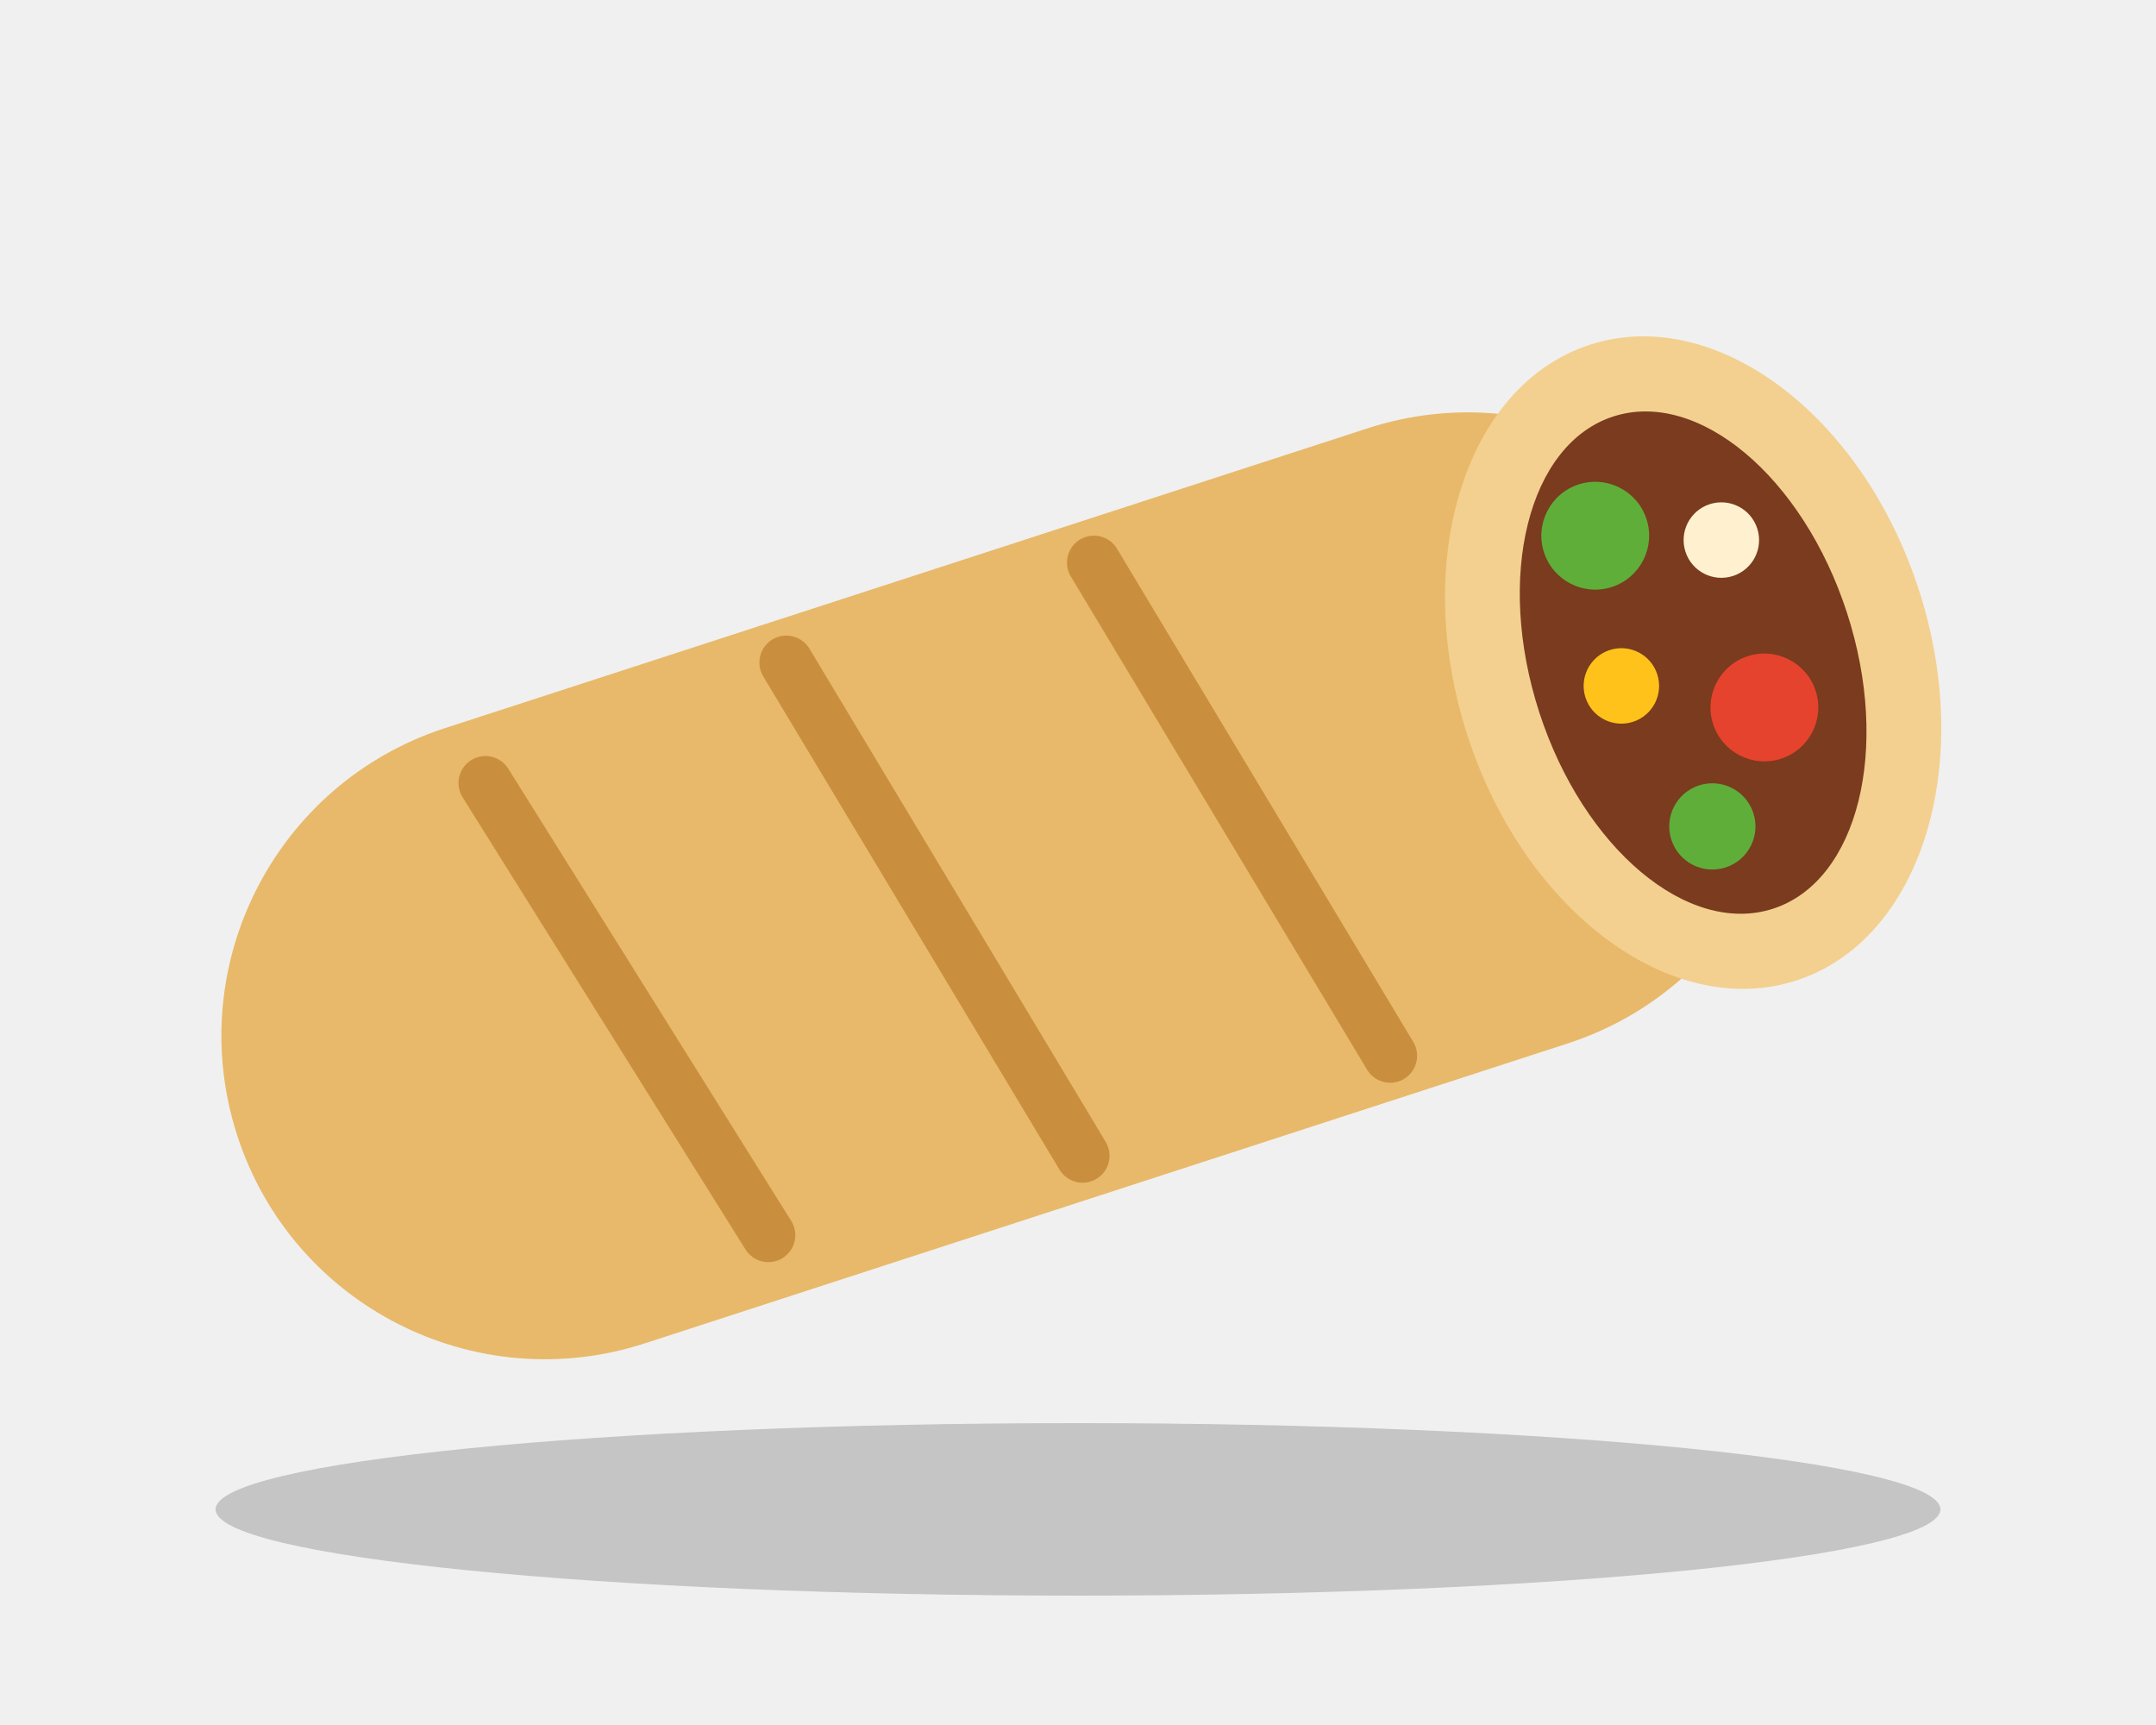
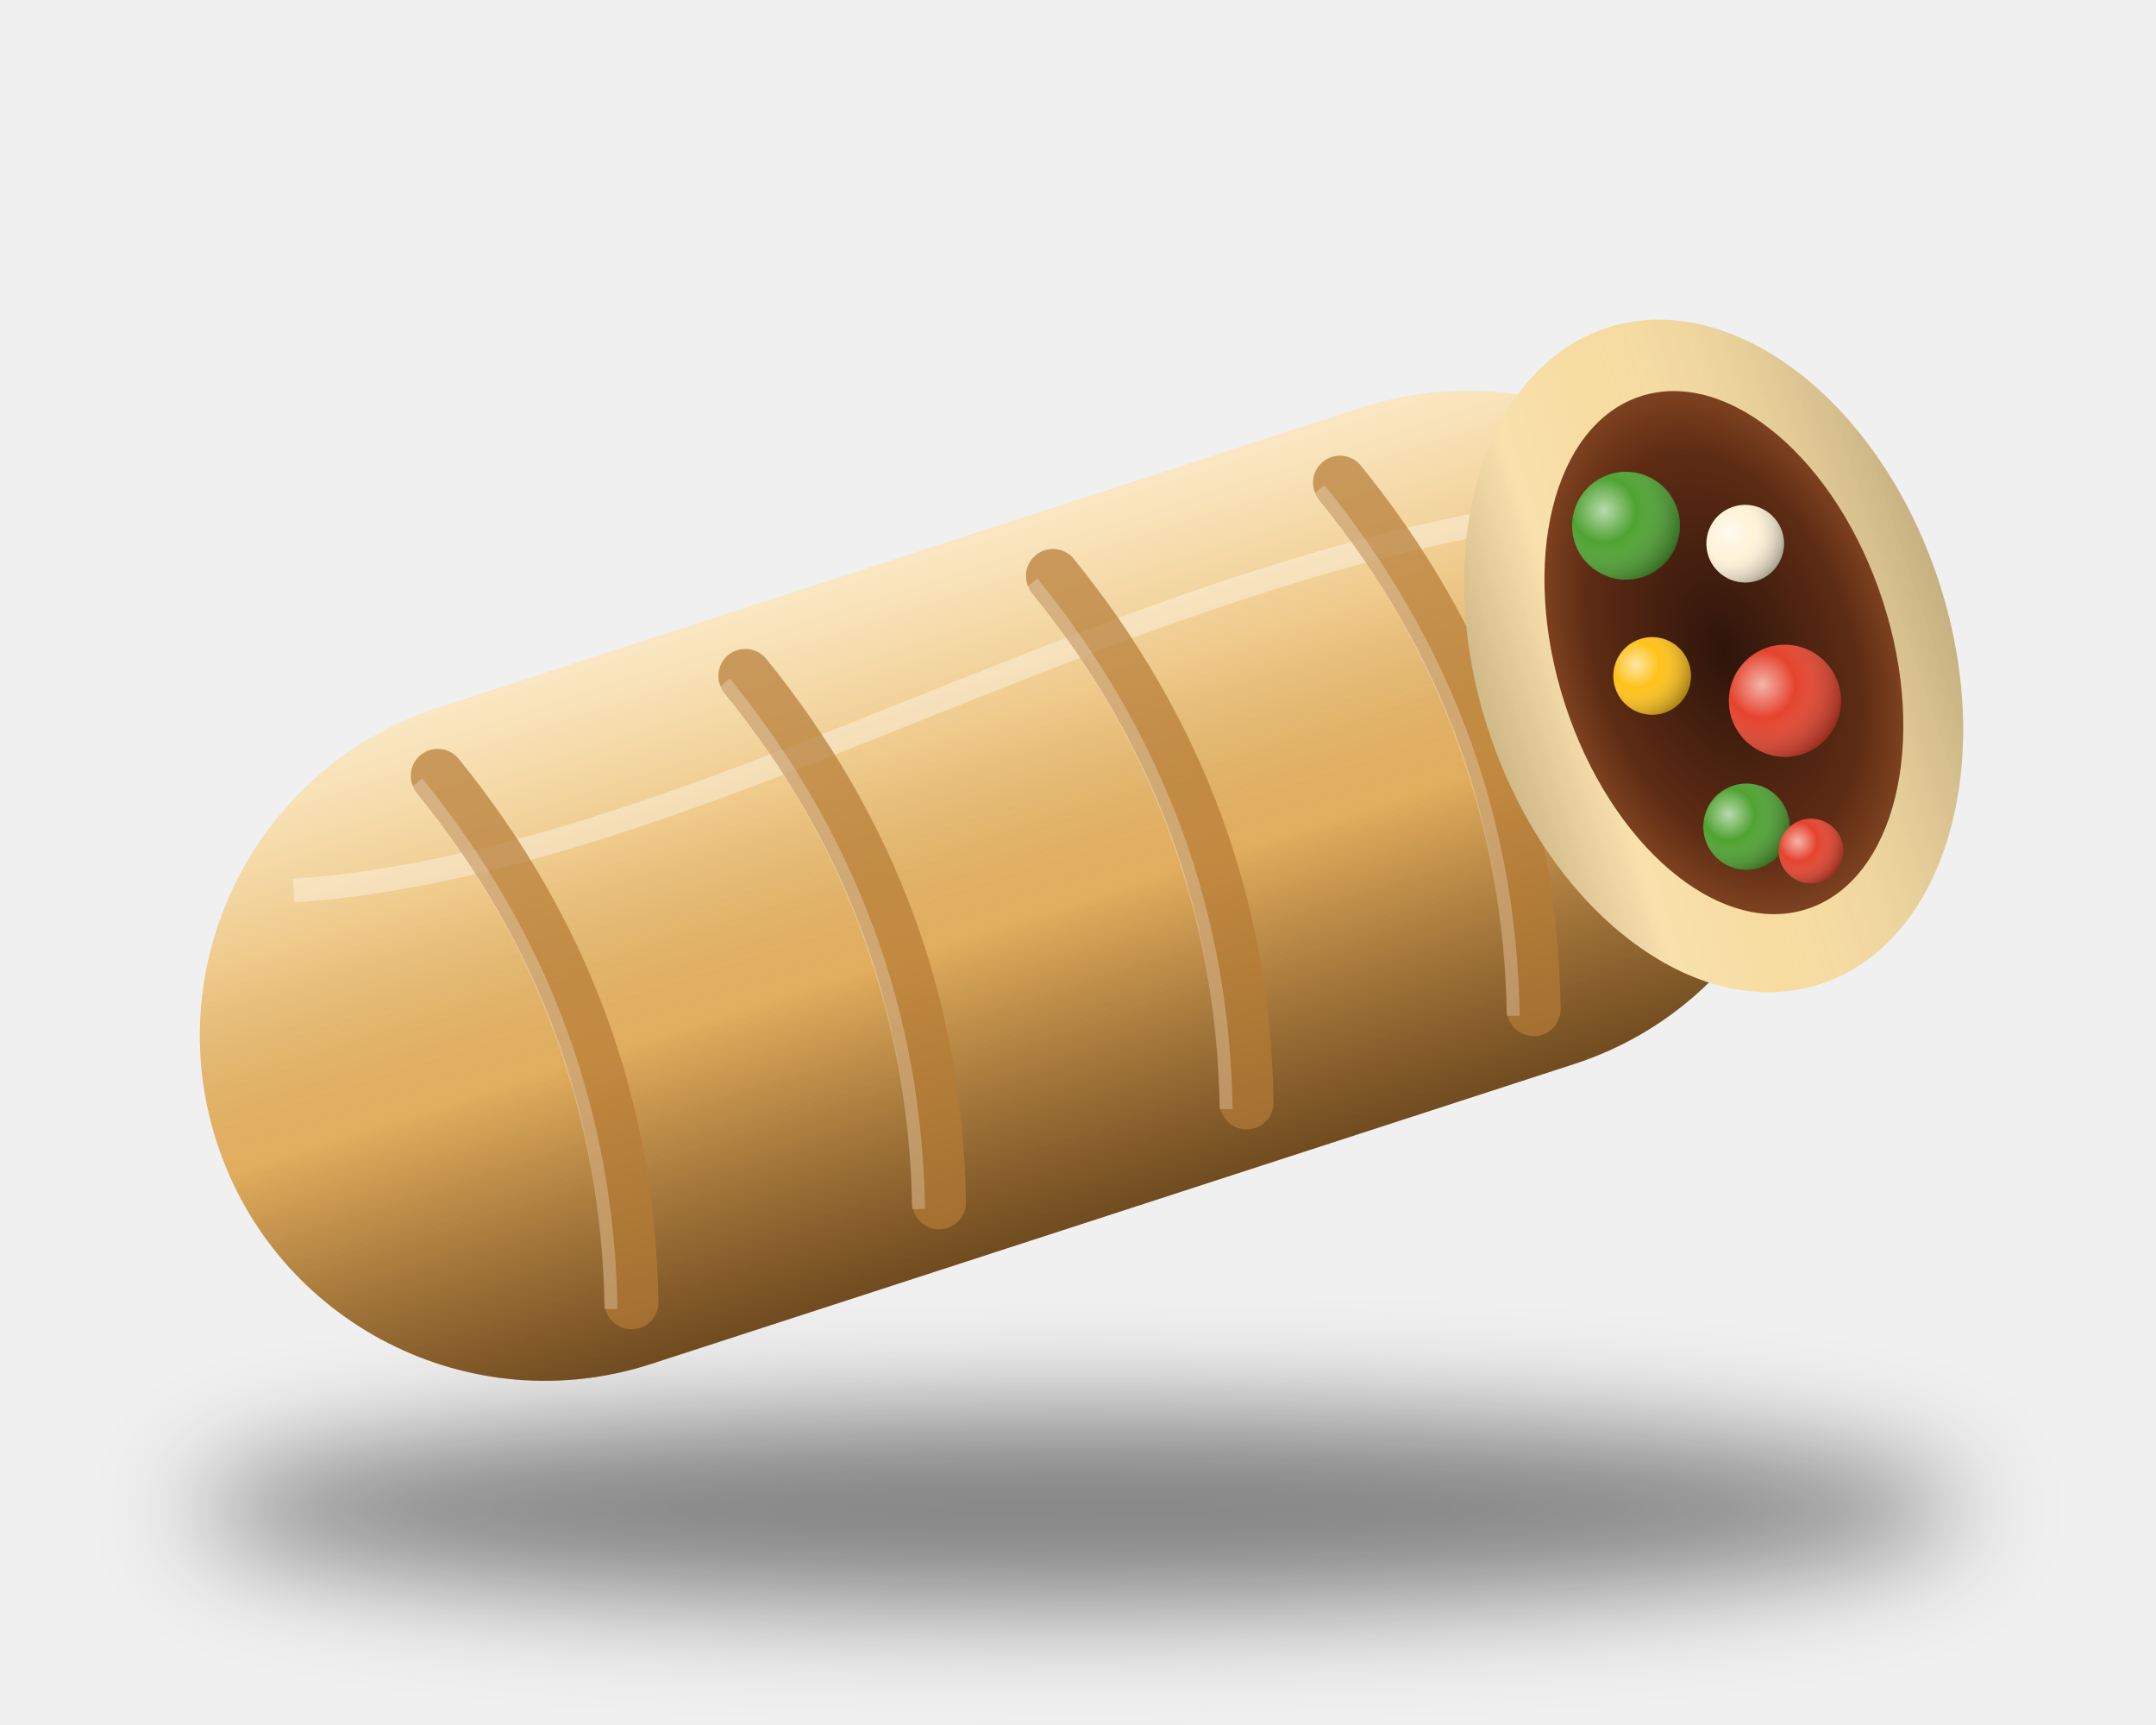
<svg xmlns="http://www.w3.org/2000/svg" viewBox="0 0 200 160">
-   <ellipse cx="100" cy="140" rx="80" ry="8" fill="#000" fill-opacity=".18" />
+   <defs>
+     <filter id="blur" x="-30%" y="-80%" width="160%" height="260%">
+       <feGaussianBlur stdDeviation="5" />
+     </filter>
+     <filter id="soft" x="-20%" y="-20%" width="140%" height="140%">
+       <feGaussianBlur stdDeviation="1.1" />
+     </filter>
+     <linearGradient id="cylH" x1="0" y1="0" x2="0" y2="1">
+       <stop offset="0" stop-color="#fff" stop-opacity=".42" />
+       <stop offset=".28" stop-color="#fff" stop-opacity=".1" />
+       <stop offset=".55" stop-color="#000" stop-opacity="0" />
+       <stop offset="1" stop-color="#000" stop-opacity=".38" />
+     </linearGradient>
+     <linearGradient id="cylV" x1="0" y1="0" x2="1" y2="0">
+       <stop offset="0" stop-color="#000" stop-opacity=".32" />
+       <stop offset=".22" stop-color="#fff" stop-opacity=".28" />
+       <stop offset=".42" stop-color="#fff" stop-opacity="0" />
+       <stop offset="1" stop-color="#000" stop-opacity=".4" />
+     </linearGradient>
+     <radialGradient id="dome" cx=".32" cy=".28" r=".85">
+       <stop offset="0" stop-color="#fff" stop-opacity=".55" />
+       <stop offset=".35" stop-color="#fff" stop-opacity="0" />
+       <stop offset="1" stop-color="#000" stop-opacity=".35" />
+     </radialGradient>
+     <radialGradient id="ball" cx=".35" cy=".3" r=".75">
+       <stop offset="0" stop-color="#fff" stop-opacity=".6" />
+       <stop offset=".4" stop-color="#fff" stop-opacity="0" />
+       <stop offset="1" stop-color="#000" stop-opacity=".35" />
+     </radialGradient>
+     <linearGradient id="bun" x1="0" y1="0" x2="0" y2="1">
+       <stop offset="0" stop-color="#F4B860" />
+       <stop offset="1" stop-color="#B9661C" />
+     </linearGradient>
+     <linearGradient id="bunLight" x1="0" y1="0" x2="0" y2="1">
+       <stop offset="0" stop-color="#FBD08C" />
+       <stop offset="1" stop-color="#D88A33" />
+     </linearGradient>
+     <linearGradient id="sausage" x1="0" y1="0" x2="0" y2="1">
+       <stop offset="0" stop-color="#E5684A" />
+       <stop offset=".5" stop-color="#B8391F" />
+       <stop offset="1" stop-color="#7E2414" />
+     </linearGradient>
+     <linearGradient id="meat" x1="0" y1="0" x2="0" y2="1">
+       <stop offset="0" stop-color="#9A5230" />
+       <stop offset="1" stop-color="#4E2412" />
+     </linearGradient>
+     <linearGradient id="tortilla" x1="0" y1="0" x2="0" y2="1">
+       <stop offset="0" stop-color="#F6D696" />
+       <stop offset=".55" stop-color="#E2AE5E" />
+       <stop offset="1" stop-color="#B57A34" />
+     </linearGradient>
+     <linearGradient id="tandir" x1="0" y1="0" x2="0" y2="1">
+       <stop offset="0" stop-color="#EBB86A" />
+       <stop offset=".55" stop-color="#C98A3C" />
+       <stop offset="1" stop-color="#8E5420" />
+     </linearGradient>
+     <radialGradient id="hole" cx=".5" cy=".5" r=".55">
+       <stop offset="0" stop-color="#2E140A" />
+       <stop offset=".7" stop-color="#5E2C14" />
+       <stop offset="1" stop-color="#8A4A24" />
+     </radialGradient>
+     <linearGradient id="cheese" x1="0" y1="0" x2="0" y2="1">
+       <stop offset="0" stop-color="#FFD84D" />
+       <stop offset="1" stop-color="#F0A500" />
+     </linearGradient>
+     <linearGradient id="lettuce" x1="0" y1="0" x2="0" y2="1">
+       <stop offset="0" stop-color="#8ED15A" />
+       <stop offset="1" stop-color="#3E8E26" />
+     </linearGradient>
+     <linearGradient id="tomato" x1="0" y1="0" x2="0" y2="1">
+       <stop offset="0" stop-color="#FF6A4D" />
+       <stop offset="1" stop-color="#C4281A" />
+     </linearGradient>
+     <linearGradient id="red" x1="0" y1="0" x2="1" y2="0">
+       <stop offset="0" stop-color="#A3140F" />
+       <stop offset=".3" stop-color="#F0392C" />
+       <stop offset=".5" stop-color="#D7261E" />
+       <stop offset="1" stop-color="#8E120C" />
+     </linearGradient>
+     <linearGradient id="fry" x1="0" y1="0" x2="1" y2="0">
+       <stop offset="0" stop-color="#E9A100" />
+       <stop offset=".4" stop-color="#FFE07A" />
+       <stop offset="1" stop-color="#E39A00" />
+     </linearGradient>
+     <radialGradient id="crispy" cx=".35" cy=".3" r=".8">
+       <stop offset="0" stop-color="#F2A452" />
+       <stop offset=".6" stop-color="#C46A26" />
+       <stop offset="1" stop-color="#8A4214" />
+     </radialGradient>
+   </defs>
+   <ellipse cx="100" cy="140" rx="82" ry="9" fill="#000" opacity="0.45" filter="url(#blur)" />
  <g transform="rotate(-18 100 80)">
-     <rect x="18" y="50" width="150" height="60" rx="30" fill="#E8B96A" />
-     <path d="M50 56 l12 48 M80 54 l12 52 M110 54 l12 52" stroke="#C98F3E" stroke-width="5" stroke-linecap="round" />
-     <ellipse cx="160" cy="80" rx="22" ry="31" fill="#F3D08F" />
-     <ellipse cx="160" cy="80" rx="15" ry="24" fill="#7A3B1E" />
-     <circle cx="155" cy="66" r="5" fill="#5FAE3A" />
-     <circle cx="165" cy="86" r="5" fill="#E5432D" />
-     <circle cx="157" cy="95" r="4" fill="#5FAE3A" />
-     <circle cx="166" cy="70" r="3.5" fill="#FFF1D0" />
-     <circle cx="153" cy="80" r="3.5" fill="#FFC21A" />
+     <rect x="16" y="48" width="154" height="64" rx="32" fill="url(#tortilla)" />
+     <rect x="16" y="48" width="154" height="64" rx="32" fill="url(#cylH)" />
+     <path d="M30 60 C70 70 120 52 166 66" stroke="#fff" stroke-width="2.2" fill="none" opacity=".35" />
+     <path d="M46 54 q10 26 2 52" stroke="#B57A34" stroke-width="5" fill="none" stroke-linecap="round" opacity=".7" />
+     <path d="M44 54 q10 26 2 52" stroke="#fff" stroke-width="1.2" fill="none" opacity=".25" />
+     <path d="M76 54 q10 26 2 52" stroke="#B57A34" stroke-width="5" fill="none" stroke-linecap="round" opacity=".7" />
+     <path d="M74 54 q10 26 2 52" stroke="#fff" stroke-width="1.2" fill="none" opacity=".25" />
+     <path d="M106 54 q10 26 2 52" stroke="#B57A34" stroke-width="5" fill="none" stroke-linecap="round" opacity=".7" />
+     <path d="M104 54 q10 26 2 52" stroke="#fff" stroke-width="1.2" fill="none" opacity=".25" />
+     <path d="M134 54 q10 26 2 52" stroke="#B57A34" stroke-width="5" fill="none" stroke-linecap="round" opacity=".7" />
+     <path d="M132 54 q10 26 2 52" stroke="#fff" stroke-width="1.2" fill="none" opacity=".25" />
+     <ellipse cx="162" cy="80" rx="22" ry="32" fill="#F7DCA0" />
+     <ellipse cx="162" cy="80" rx="22" ry="32" fill="url(#cylV)" opacity=".5" />
+     <ellipse cx="163" cy="80" rx="15.5" ry="25" fill="url(#hole)" />
+     <circle cx="158" cy="66" r="5" fill="#4FA332" />
+     <circle cx="158" cy="66" r="5" fill="url(#ball)" />
+     <circle cx="167" cy="86" r="5.2" fill="#E5432D" />
+     <circle cx="167" cy="86" r="5.2" fill="url(#ball)" />
+     <circle cx="160" cy="96" r="4" fill="#4FA332" />
+     <circle cx="160" cy="96" r="4" fill="url(#ball)" />
+     <circle cx="168" cy="71" r="3.6" fill="#FFF3D8" />
+     <circle cx="168" cy="71" r="3.6" fill="url(#ball)" />
+     <circle cx="156" cy="80" r="3.6" fill="#FFC21A" />
+     <circle cx="156" cy="80" r="3.6" fill="url(#ball)" />
+     <circle cx="165" cy="100" r="3" fill="#E5432D" />
+     <circle cx="165" cy="100" r="3" fill="url(#ball)" />
  </g>
</svg>
